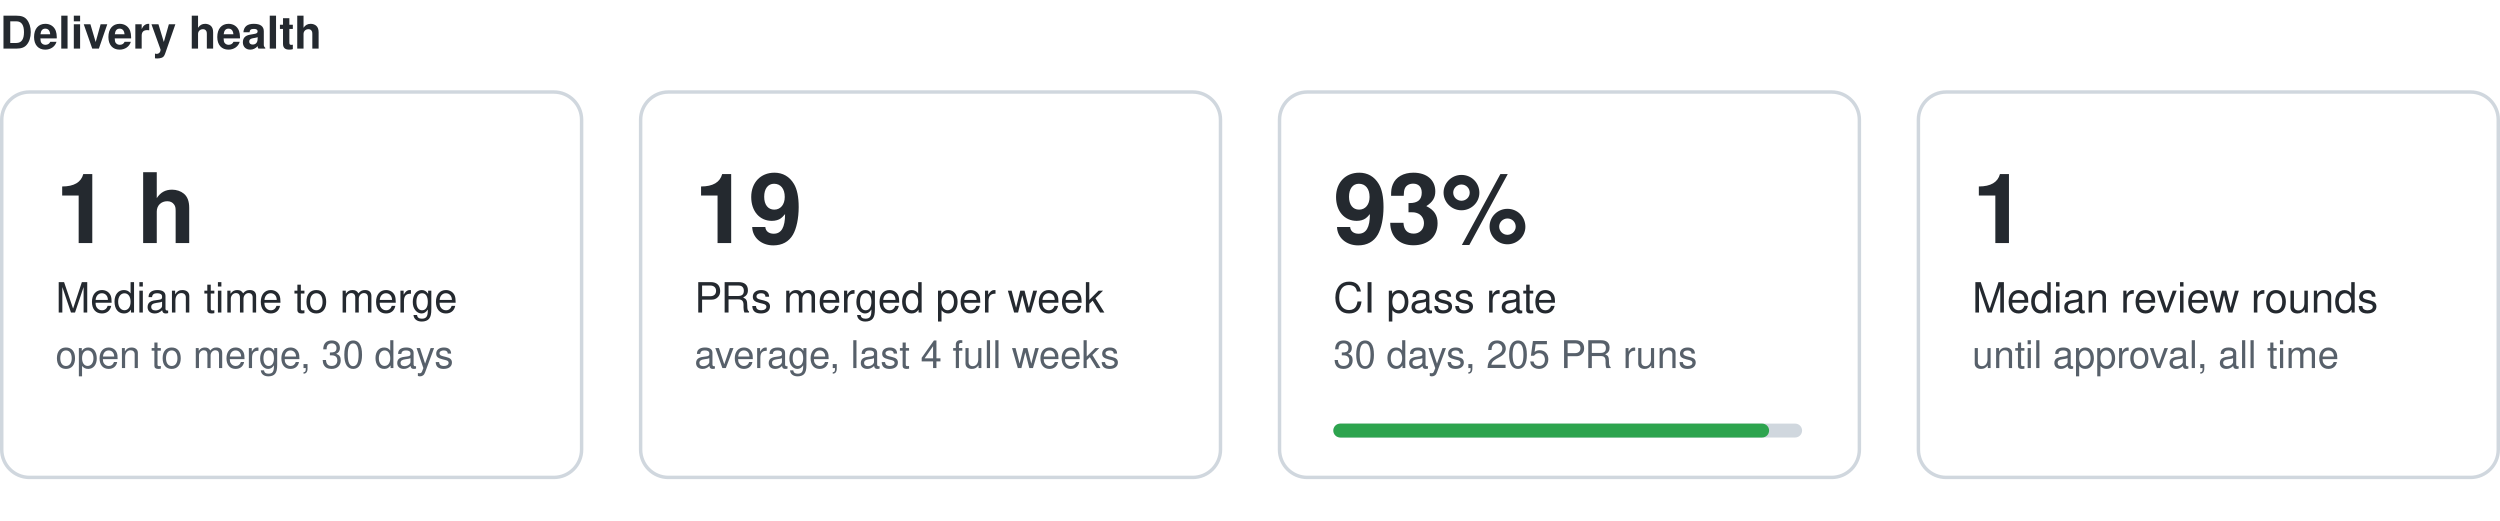
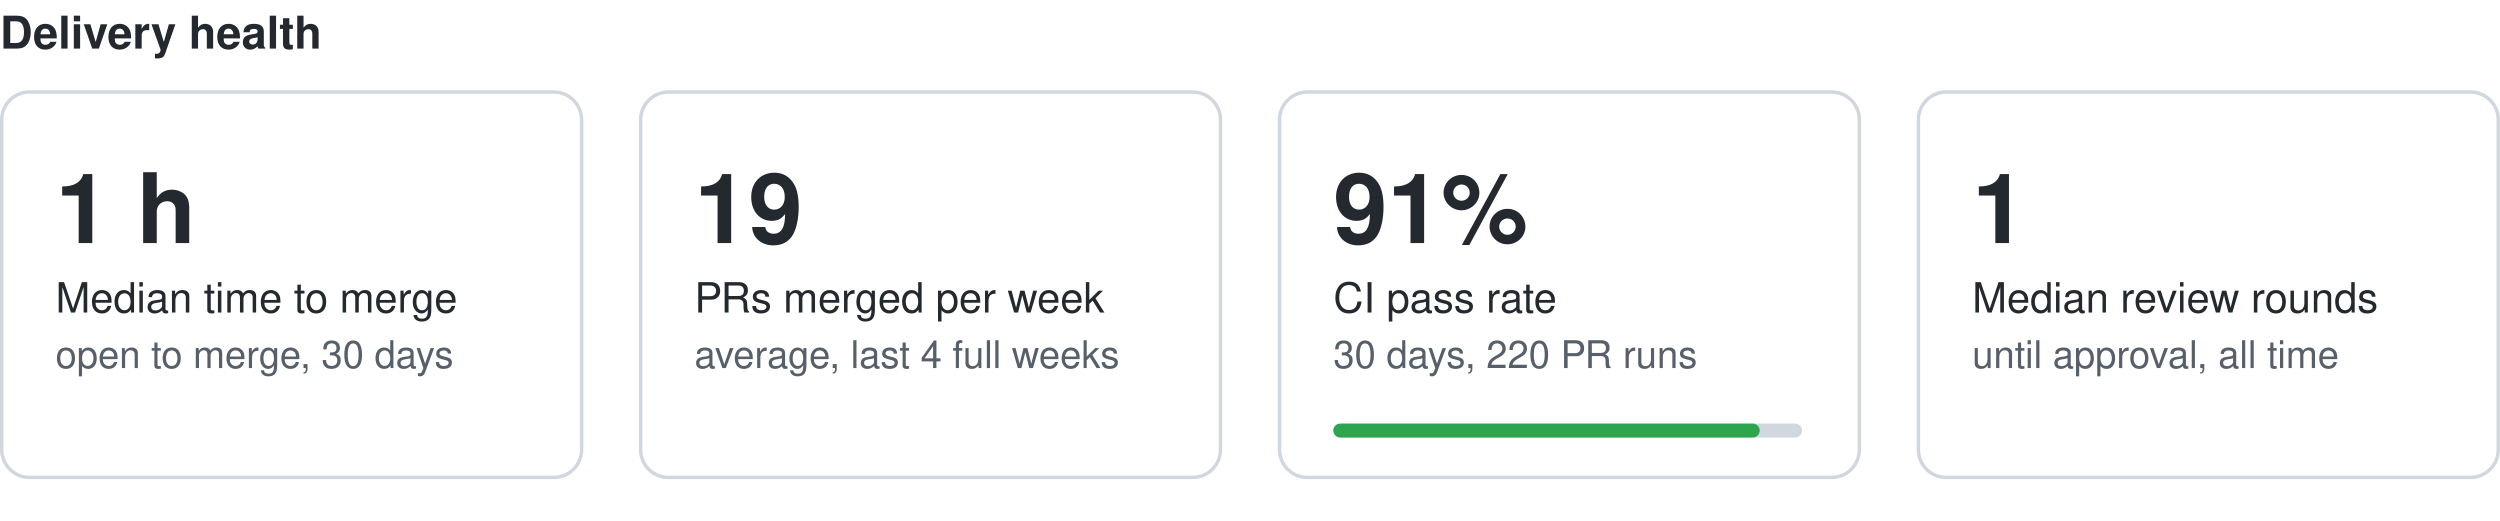
<svg xmlns="http://www.w3.org/2000/svg" width="720" height="150" viewBox="0 0 720 150" role="img" aria-label="Delivery health">
  <style>text{font:11px -apple-system,Segoe UI,Helvetica,Arial,sans-serif;fill:#57606a}.t{font-size:13px;font-weight:600;fill:#24292f}.v{font-size:28px;font-weight:600;fill:#24292f}.l{font-size:12px;fill:#24292f}.card{fill:none;stroke:#d0d7de}.tr{fill:#d0d7de}.bf{fill:#2da44e}@media (prefers-color-scheme:dark){text{fill:#8b949e}.t,.v,.l{fill:#e6edf3}.card{stroke:#30363d}.tr{fill:#30363d}.bf{fill:#3fb950}}</style>
  <text class="t" x="0" y="14">Delivery health</text>
  <g data-dh="mergetime">
    <rect class="card" x="0.5" y="26.5" width="167" height="111" rx="8" />
    <text class="v" x="16" y="70">1 h</text>
    <text class="l" x="16" y="90">Median time to merge</text>
    <text x="16" y="106">open to merge, 30 days</text>
  </g>
  <g data-dh="mergerate">
    <rect class="card" x="184.5" y="26.5" width="167" height="111" rx="8" />
    <text class="v" x="200" y="70">19</text>
    <text class="l" x="200" y="90">PRs merged per week</text>
    <text x="200" y="106">average, last 4 full weeks</text>
  </g>
  <g data-dh="passrate">
    <rect class="card" x="368.5" y="26.5" width="167" height="111" rx="8" />
-     <text class="v" x="384" y="70">93%</text>
+     <text class="v" x="384" y="70">91%</text>
    <text class="l" x="384" y="90">CI pass rate</text>
-     <text x="384" y="106">30 days, 205 PR runs</text>
+     <text x="384" y="106">30 days, 220 PR runs</text>
    <rect class="tr" x="384" y="122" width="135" height="4" rx="2" />
-     <rect class="bf" x="384" y="122" width="125.5" height="4" rx="2" />
+     <rect class="bf" x="384" y="122" width="122.8" height="4" rx="2" />
  </g>
  <g data-dh="rounds">
    <rect class="card" x="552.5" y="26.5" width="167" height="111" rx="8" />
    <text class="v" x="568" y="70">1</text>
    <text class="l" x="568" y="90">Median review rounds</text>
    <text x="568" y="106">until approval, all time</text>
  </g>
</svg>
